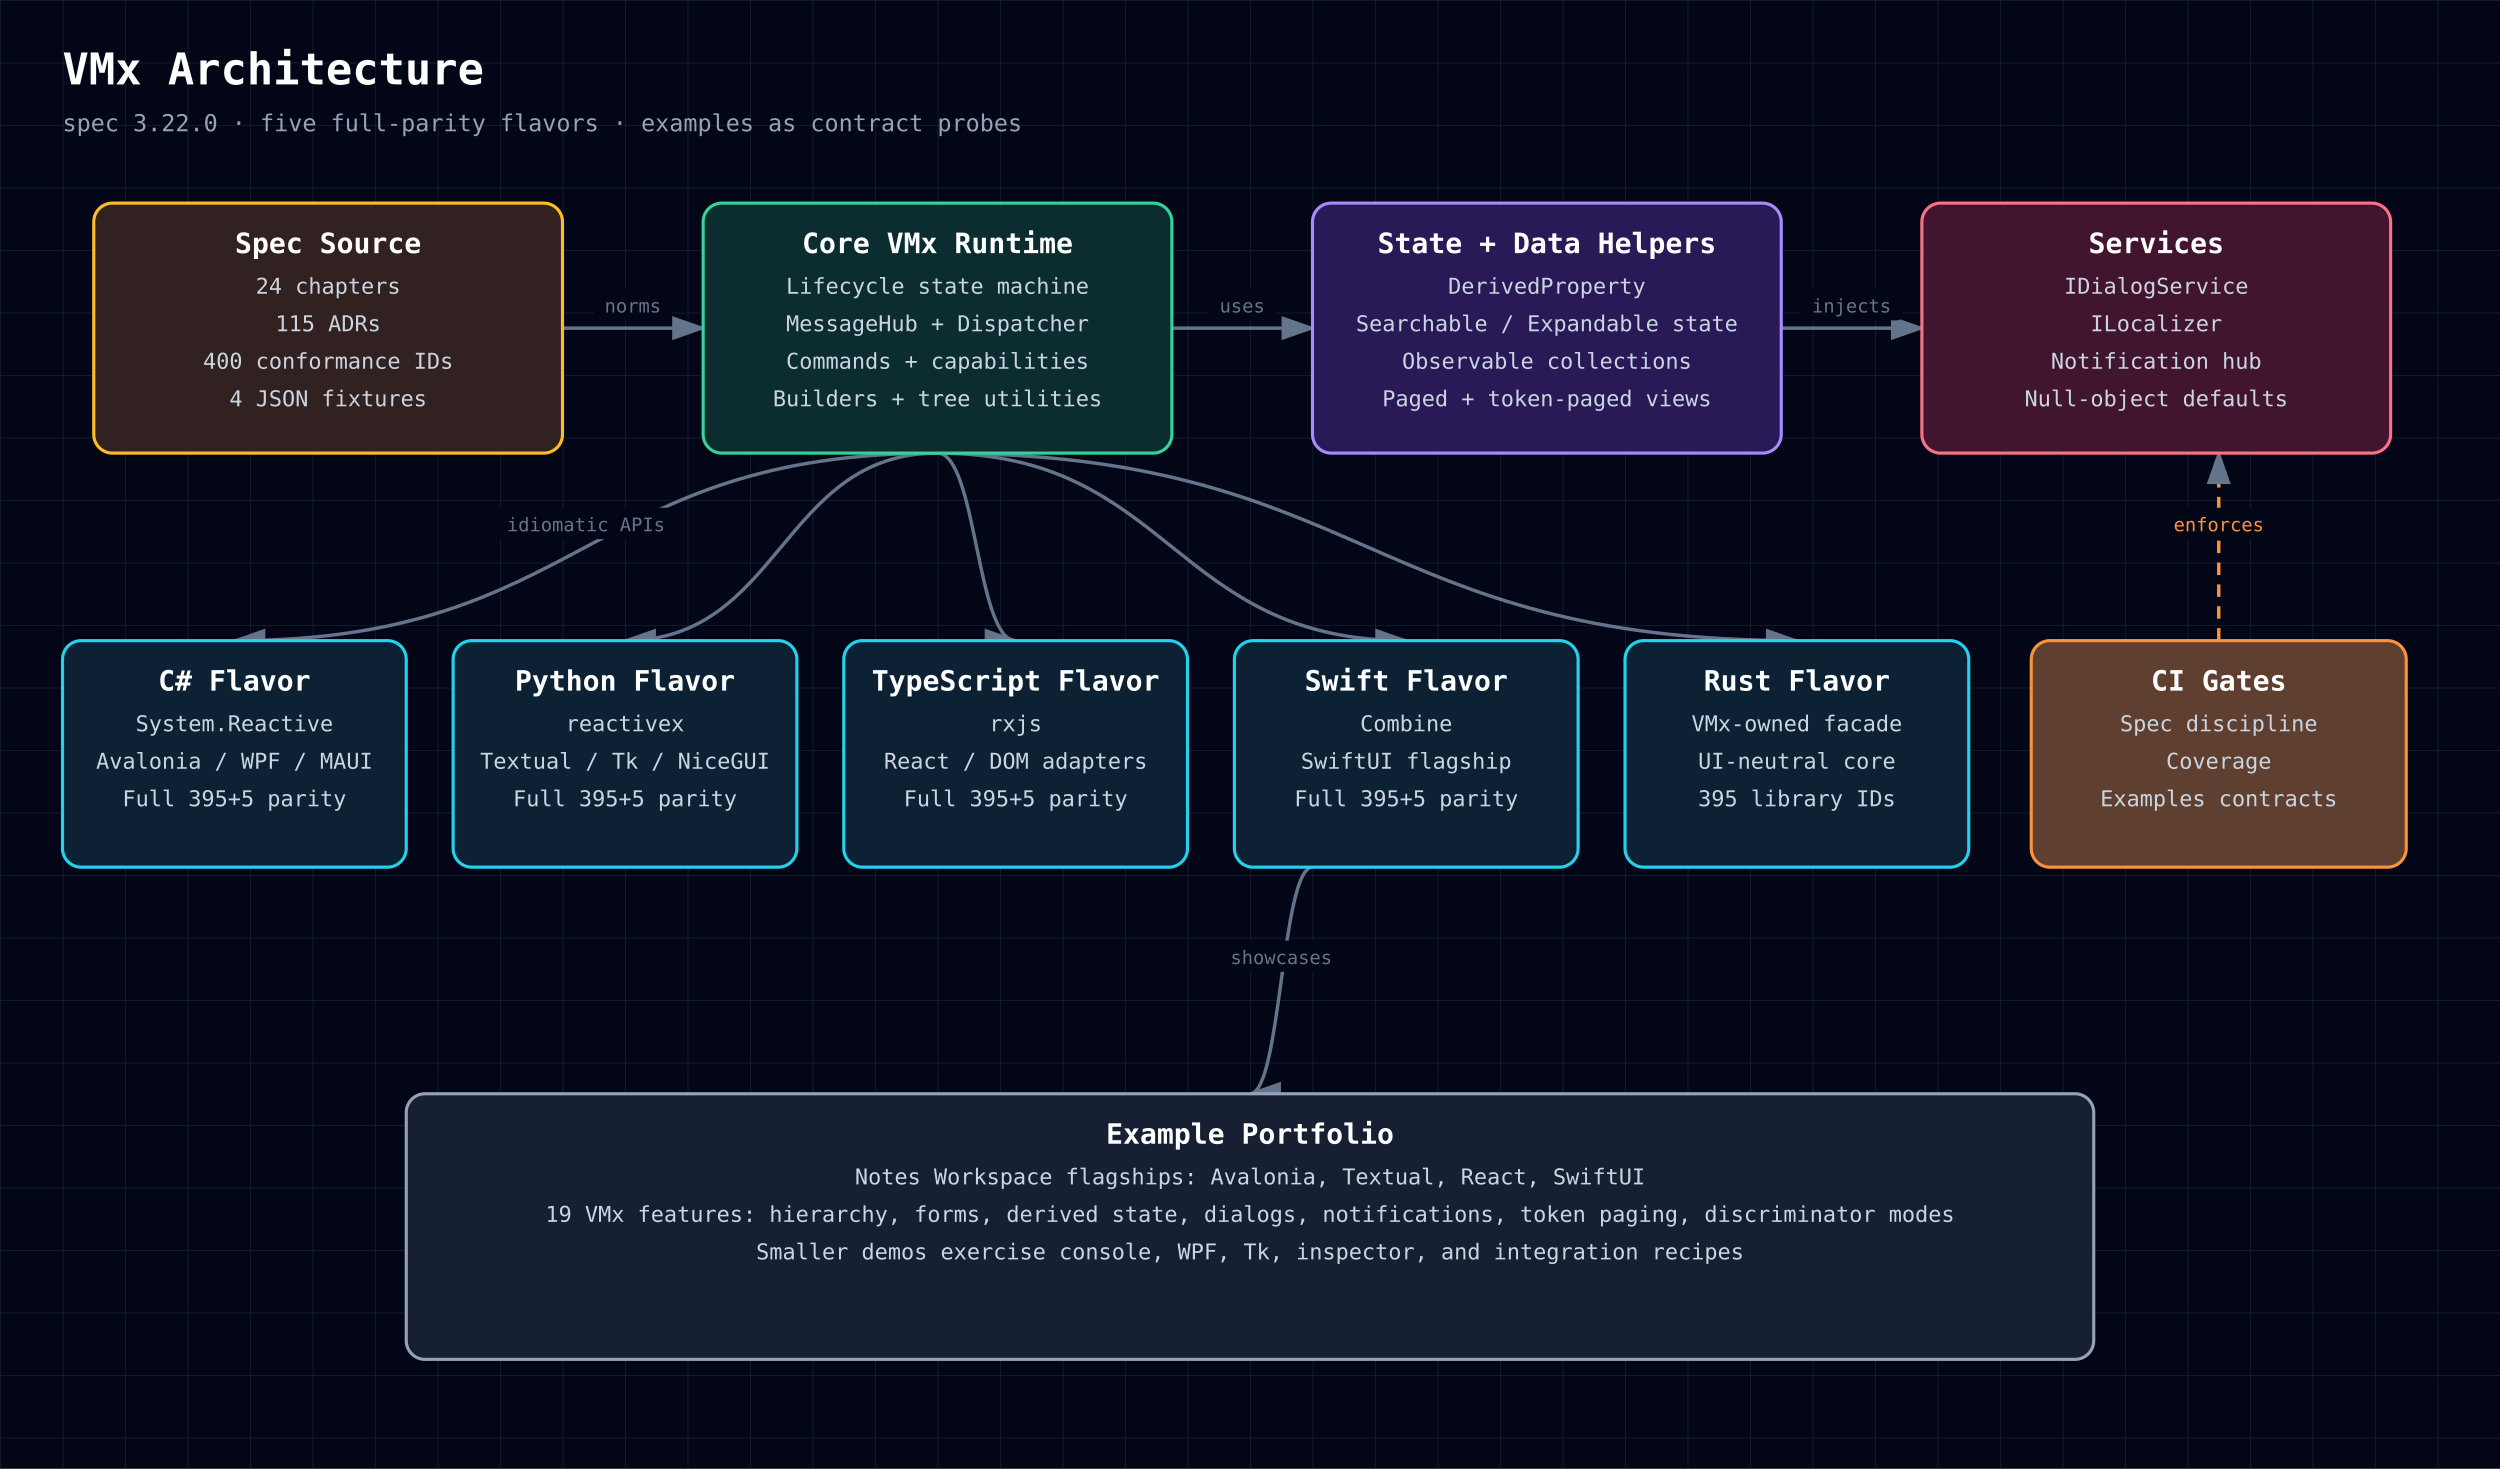
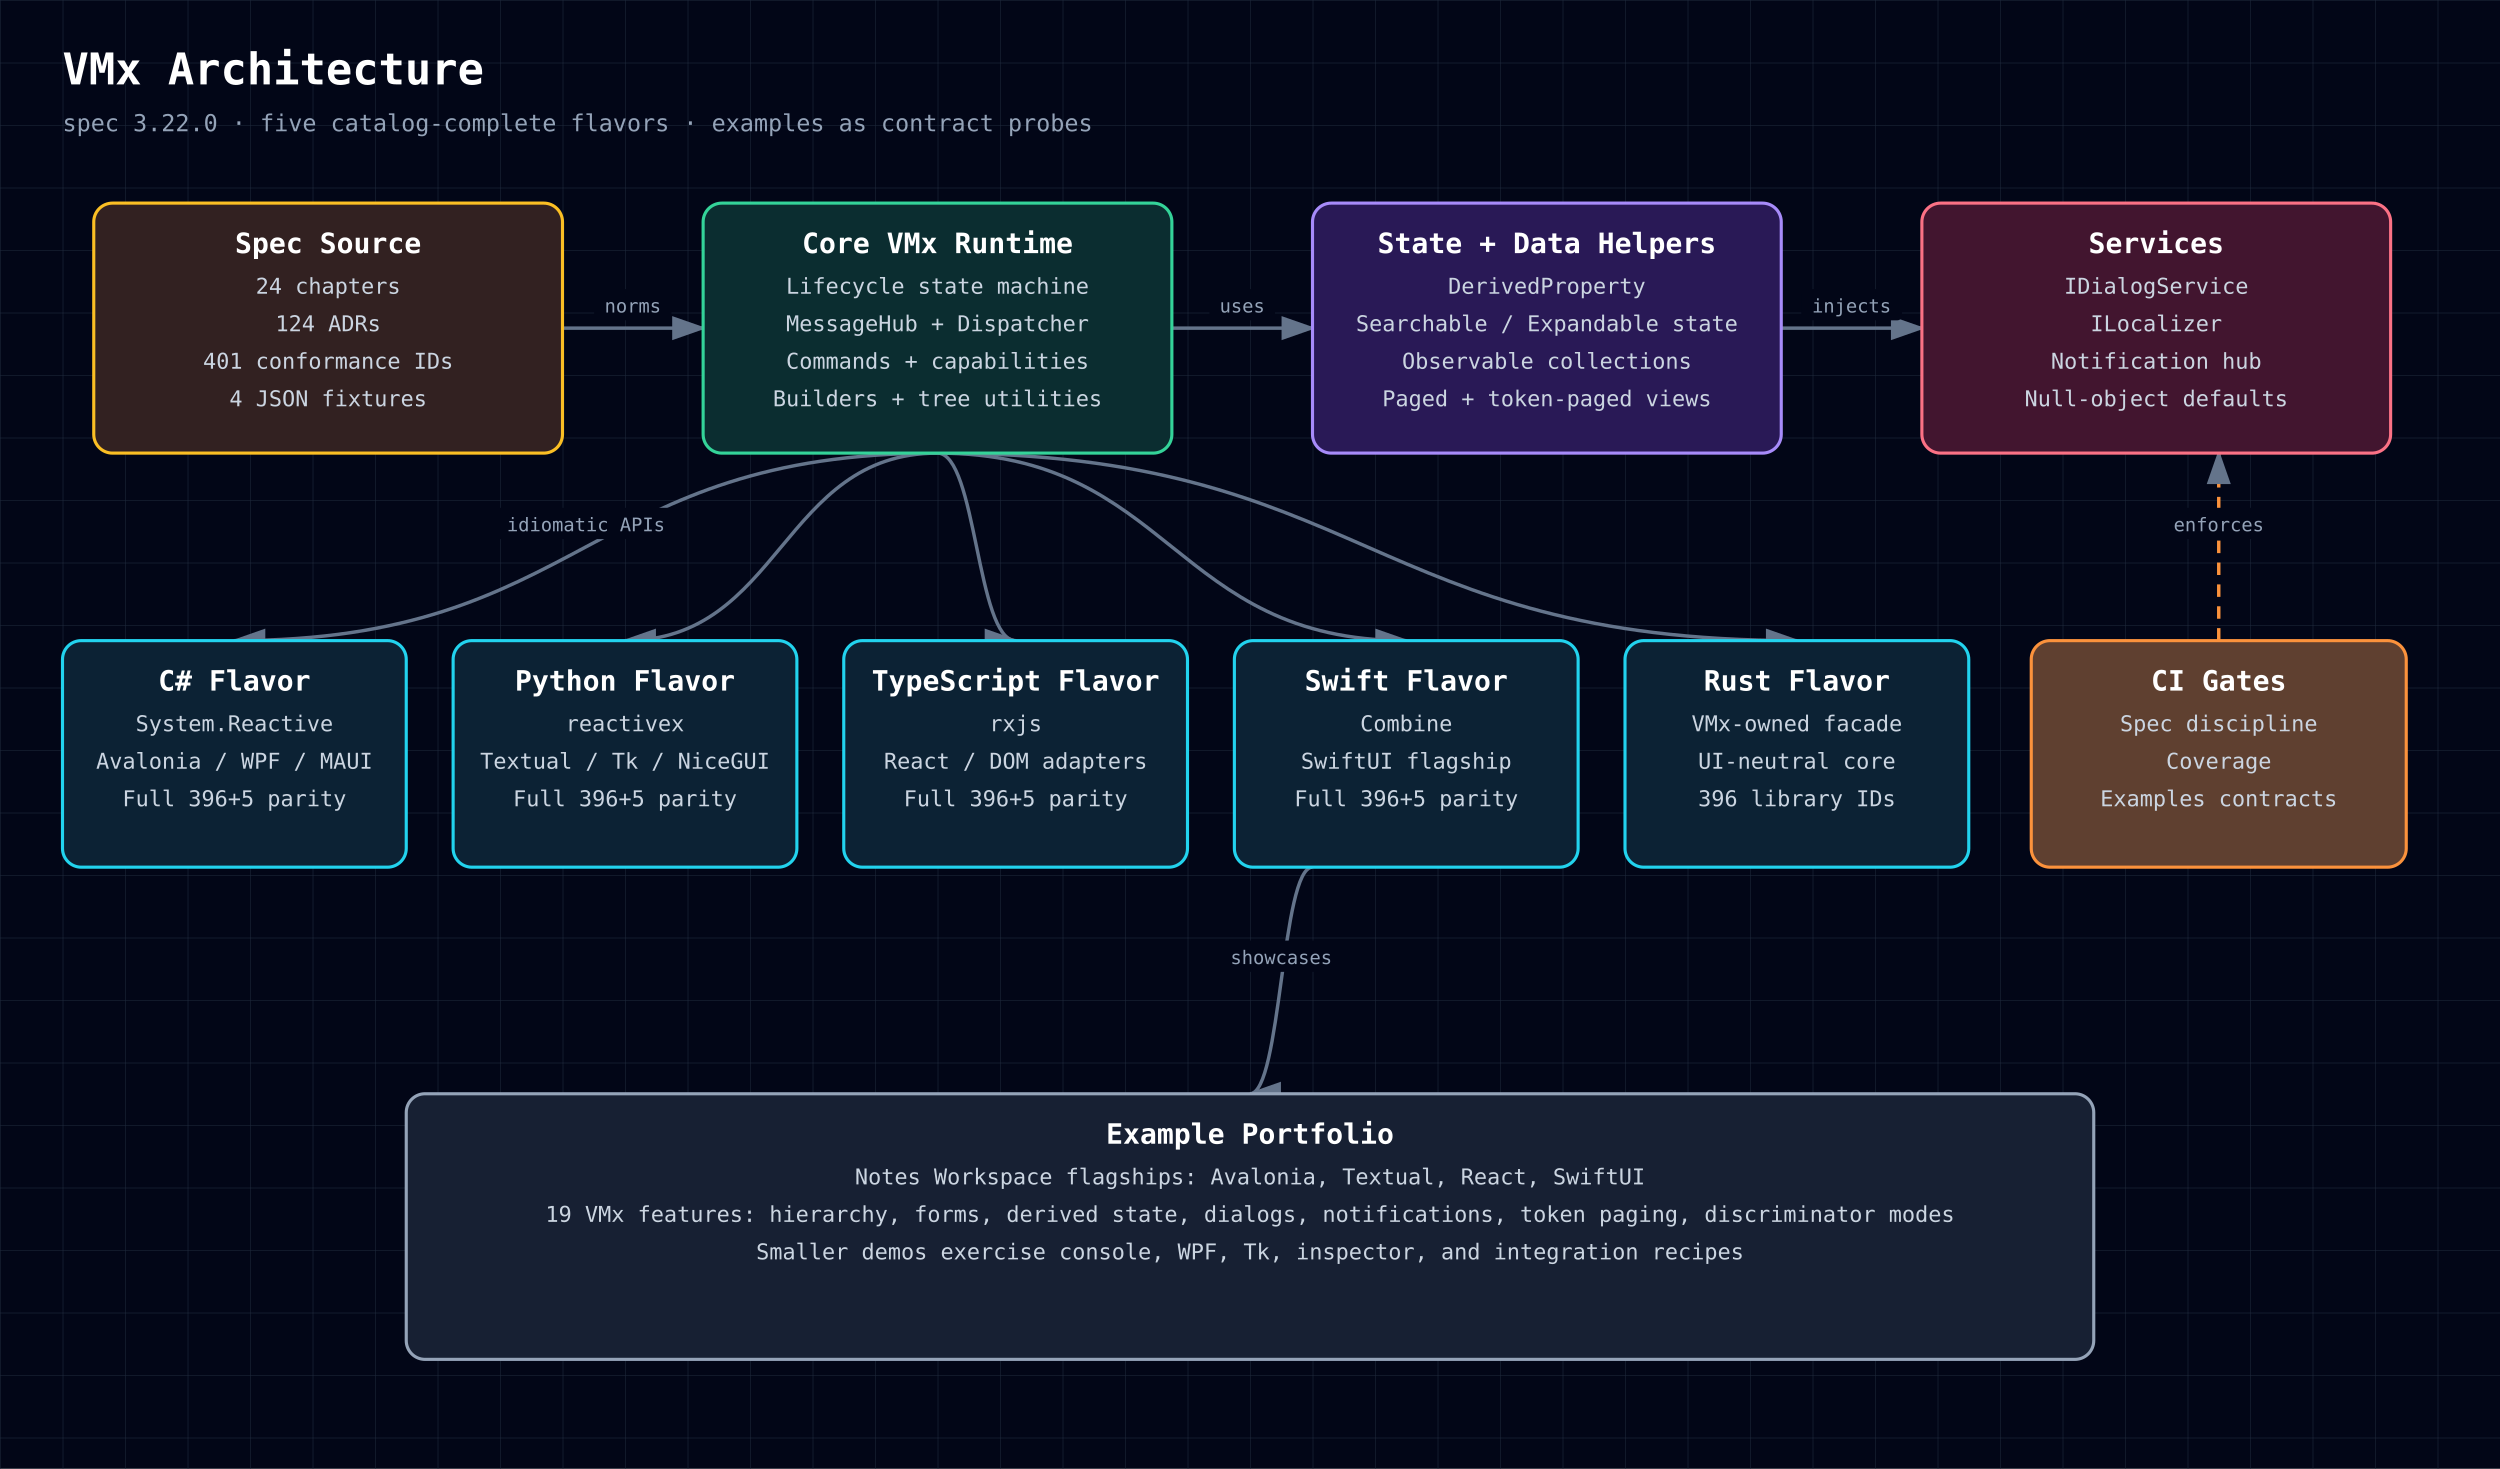
- <svg xmlns="http://www.w3.org/2000/svg" width="1600" height="940" viewBox="0 0 1600 940" style="font-family: 'JetBrains Mono', ui-monospace, SFMono-Regular, Menlo, Monaco, Consolas, monospace;">
+ <svg xmlns="http://www.w3.org/2000/svg" width="1600" height="940" viewBox="0 0 1600 940" role="img" aria-labelledby="diagram-title diagram-description" style="font-family: 'JetBrains Mono', ui-monospace, SFMono-Regular, Menlo, Monaco, Consolas, monospace;">
  <defs>
    <style>text { font-family: 'JetBrains Mono', ui-monospace, SFMono-Regular, Menlo, Monaco, Consolas, monospace; }</style>
    <pattern id="grid" width="40" height="40" patternUnits="userSpaceOnUse">
      <path d="M 40 0 L 0 0 0 40" fill="none" stroke="#1e293b" stroke-width="0.7" />
    </pattern>
    <marker id="arrowhead" markerWidth="10" markerHeight="7" refX="9" refY="3.5" orient="auto">
      <polygon points="0 0, 10 3.5, 0 7" fill="#64748b" />
    </marker>
  </defs>
  <rect width="100%" height="100%" fill="#020617" />
  <rect width="100%" height="100%" fill="url(#grid)" />
  <text x="40" y="54" fill="white" font-size="28" font-weight="700" text-anchor="start">VMx Architecture</text>
-   <text x="40" y="84" fill="#94a3b8" font-size="15" font-weight="400" text-anchor="start">spec 3.22.0 · five full-parity flavors · examples as contract probes</text>
+   <text x="40" y="84" fill="#94a3b8" font-size="15" font-weight="400" text-anchor="start">spec 3.22.0 · five catalog-complete flavors · examples as contract probes</text>
  <path d="M360,210 C405,210 405,210 450,210" fill="none" stroke="#64748b" stroke-width="2.2" marker-end="url(#arrowhead)" />
  <rect x="380.2" y="185" width="49.5" height="20" rx="3" fill="#020617" />
-   <text x="405" y="200" fill="#64748b" font-size="12" font-weight="400" text-anchor="middle">norms</text>
+   <text x="405" y="200" fill="#94a3b8" font-size="12" font-weight="400" text-anchor="middle">norms</text>
  <path d="M750,210 C795,210 795,210 840,210" fill="none" stroke="#64748b" stroke-width="2.2" marker-end="url(#arrowhead)" />
  <rect x="774.0" y="185" width="42.0" height="20" rx="3" fill="#020617" />
-   <text x="795" y="200" fill="#64748b" font-size="12" font-weight="400" text-anchor="middle">uses</text>
+   <text x="795" y="200" fill="#94a3b8" font-size="12" font-weight="400" text-anchor="middle">uses</text>
  <path d="M1140,210 C1185,210 1185,210 1230,210" fill="none" stroke="#64748b" stroke-width="2.2" marker-end="url(#arrowhead)" />
  <rect x="1152.8" y="185" width="64.5" height="20" rx="3" fill="#020617" />
-   <text x="1185" y="200" fill="#64748b" font-size="12" font-weight="400" text-anchor="middle">injects</text>
+   <text x="1185" y="200" fill="#94a3b8" font-size="12" font-weight="400" text-anchor="middle">injects</text>
  <path d="M600,290 C375,290 375,410 150,410" fill="none" stroke="#64748b" stroke-width="2.2" marker-end="url(#arrowhead)" />
  <rect x="316.5" y="325" width="117.0" height="20" rx="3" fill="#020617" />
-   <text x="375" y="340" fill="#64748b" font-size="12" font-weight="400" text-anchor="middle">idiomatic APIs</text>
+   <text x="375" y="340" fill="#94a3b8" font-size="12" font-weight="400" text-anchor="middle">idiomatic APIs</text>
  <path d="M600,290 C500,290 500,410 400,410" fill="none" stroke="#64748b" stroke-width="2.2" marker-end="url(#arrowhead)" />
  <path d="M600,290 C625,290 625,410 650,410" fill="none" stroke="#64748b" stroke-width="2.2" marker-end="url(#arrowhead)" />
  <path d="M600,290 C750,290 750,410 900,410" fill="none" stroke="#64748b" stroke-width="2.2" marker-end="url(#arrowhead)" />
  <path d="M600,290 C875,290 875,410 1150,410" fill="none" stroke="#64748b" stroke-width="2.2" marker-end="url(#arrowhead)" />
  <path d="M1420,410 C1420,410 1420,290 1420,290" fill="none" stroke="#fb923c" stroke-width="2.2" marker-end="url(#arrowhead)" stroke-dasharray="8 6" />
  <rect x="1384.0" y="325" width="72.0" height="20" rx="3" fill="#020617" />
-   <text x="1420" y="340" fill="#fb923c" font-size="12" font-weight="400" text-anchor="middle">enforces</text>
+   <text x="1420" y="340" fill="#94a3b8" font-size="12" font-weight="400" text-anchor="middle">enforces</text>
  <path d="M840,555 C820,555 820,700 800,700" fill="none" stroke="#64748b" stroke-width="2.2" marker-end="url(#arrowhead)" />
  <rect x="780.2" y="602" width="79.5" height="20" rx="3" fill="#020617" />
-   <text x="820" y="617" fill="#64748b" font-size="12" font-weight="400" text-anchor="middle">showcases</text>
+   <text x="820" y="617" fill="#94a3b8" font-size="12" font-weight="400" text-anchor="middle">showcases</text>
  <rect x="60" y="130" width="300" height="160" rx="12" fill="#0f172a" />
  <rect x="60" y="130" width="300" height="160" rx="12" fill="rgba(120, 53, 15, 0.34)" stroke="#fbbf24" stroke-width="2" />
  <text x="210" y="162" fill="white" font-size="18" font-weight="700" text-anchor="middle">Spec Source</text>
  <text x="210" y="188" fill="#cbd5e1" font-size="14" font-weight="400" text-anchor="middle">24 chapters</text>
-   <text x="210" y="212" fill="#cbd5e1" font-size="14" font-weight="400" text-anchor="middle">115 ADRs</text>
-   <text x="210" y="236" fill="#cbd5e1" font-size="14" font-weight="400" text-anchor="middle">400 conformance IDs</text>
+   <text x="210" y="212" fill="#cbd5e1" font-size="14" font-weight="400" text-anchor="middle">124 ADRs</text>
+   <text x="210" y="236" fill="#cbd5e1" font-size="14" font-weight="400" text-anchor="middle">401 conformance IDs</text>
  <text x="210" y="260" fill="#cbd5e1" font-size="14" font-weight="400" text-anchor="middle">4 JSON fixtures</text>
  <rect x="450" y="130" width="300" height="160" rx="12" fill="#0f172a" />
  <rect x="450" y="130" width="300" height="160" rx="12" fill="rgba(6, 78, 59, 0.42)" stroke="#34d399" stroke-width="2" />
  <text x="600" y="162" fill="white" font-size="18" font-weight="700" text-anchor="middle">Core VMx Runtime</text>
  <text x="600" y="188" fill="#cbd5e1" font-size="14" font-weight="400" text-anchor="middle">Lifecycle state machine</text>
  <text x="600" y="212" fill="#cbd5e1" font-size="14" font-weight="400" text-anchor="middle">MessageHub + Dispatcher</text>
  <text x="600" y="236" fill="#cbd5e1" font-size="14" font-weight="400" text-anchor="middle">Commands + capabilities</text>
  <text x="600" y="260" fill="#cbd5e1" font-size="14" font-weight="400" text-anchor="middle">Builders + tree utilities</text>
  <rect x="840" y="130" width="300" height="160" rx="12" fill="#0f172a" />
  <rect x="840" y="130" width="300" height="160" rx="12" fill="rgba(76, 29, 149, 0.42)" stroke="#a78bfa" stroke-width="2" />
  <text x="990" y="162" fill="white" font-size="18" font-weight="700" text-anchor="middle">State + Data Helpers</text>
  <text x="990" y="188" fill="#cbd5e1" font-size="14" font-weight="400" text-anchor="middle">DerivedProperty</text>
  <text x="990" y="212" fill="#cbd5e1" font-size="14" font-weight="400" text-anchor="middle">Searchable / Expandable state</text>
  <text x="990" y="236" fill="#cbd5e1" font-size="14" font-weight="400" text-anchor="middle">Observable collections</text>
  <text x="990" y="260" fill="#cbd5e1" font-size="14" font-weight="400" text-anchor="middle">Paged + token-paged views</text>
  <rect x="1230" y="130" width="300" height="160" rx="12" fill="#0f172a" />
  <rect x="1230" y="130" width="300" height="160" rx="12" fill="rgba(136, 19, 55, 0.42)" stroke="#fb7185" stroke-width="2" />
  <text x="1380" y="162" fill="white" font-size="18" font-weight="700" text-anchor="middle">Services</text>
  <text x="1380" y="188" fill="#cbd5e1" font-size="14" font-weight="400" text-anchor="middle">IDialogService</text>
  <text x="1380" y="212" fill="#cbd5e1" font-size="14" font-weight="400" text-anchor="middle">ILocalizer</text>
  <text x="1380" y="236" fill="#cbd5e1" font-size="14" font-weight="400" text-anchor="middle">Notification hub</text>
  <text x="1380" y="260" fill="#cbd5e1" font-size="14" font-weight="400" text-anchor="middle">Null-object defaults</text>
  <rect x="40" y="410" width="220" height="145" rx="12" fill="#0f172a" />
  <rect x="40" y="410" width="220" height="145" rx="12" fill="rgba(8, 51, 68, 0.42)" stroke="#22d3ee" stroke-width="2" />
  <text x="150" y="442" fill="white" font-size="18" font-weight="700" text-anchor="middle">C# Flavor</text>
  <text x="150" y="468" fill="#cbd5e1" font-size="14" font-weight="400" text-anchor="middle">System.Reactive</text>
  <text x="150" y="492" fill="#cbd5e1" font-size="14" font-weight="400" text-anchor="middle">Avalonia / WPF / MAUI</text>
-   <text x="150" y="516" fill="#cbd5e1" font-size="14" font-weight="400" text-anchor="middle">Full 395+5 parity</text>
+   <text x="150" y="516" fill="#cbd5e1" font-size="14" font-weight="400" text-anchor="middle">Full 396+5 parity</text>
  <rect x="290" y="410" width="220" height="145" rx="12" fill="#0f172a" />
  <rect x="290" y="410" width="220" height="145" rx="12" fill="rgba(8, 51, 68, 0.42)" stroke="#22d3ee" stroke-width="2" />
  <text x="400" y="442" fill="white" font-size="18" font-weight="700" text-anchor="middle">Python Flavor</text>
  <text x="400" y="468" fill="#cbd5e1" font-size="14" font-weight="400" text-anchor="middle">reactivex</text>
  <text x="400" y="492" fill="#cbd5e1" font-size="14" font-weight="400" text-anchor="middle">Textual / Tk / NiceGUI</text>
-   <text x="400" y="516" fill="#cbd5e1" font-size="14" font-weight="400" text-anchor="middle">Full 395+5 parity</text>
+   <text x="400" y="516" fill="#cbd5e1" font-size="14" font-weight="400" text-anchor="middle">Full 396+5 parity</text>
  <rect x="540" y="410" width="220" height="145" rx="12" fill="#0f172a" />
  <rect x="540" y="410" width="220" height="145" rx="12" fill="rgba(8, 51, 68, 0.42)" stroke="#22d3ee" stroke-width="2" />
  <text x="650" y="442" fill="white" font-size="18" font-weight="700" text-anchor="middle">TypeScript Flavor</text>
  <text x="650" y="468" fill="#cbd5e1" font-size="14" font-weight="400" text-anchor="middle">rxjs</text>
  <text x="650" y="492" fill="#cbd5e1" font-size="14" font-weight="400" text-anchor="middle">React / DOM adapters</text>
-   <text x="650" y="516" fill="#cbd5e1" font-size="14" font-weight="400" text-anchor="middle">Full 395+5 parity</text>
+   <text x="650" y="516" fill="#cbd5e1" font-size="14" font-weight="400" text-anchor="middle">Full 396+5 parity</text>
  <rect x="790" y="410" width="220" height="145" rx="12" fill="#0f172a" />
  <rect x="790" y="410" width="220" height="145" rx="12" fill="rgba(8, 51, 68, 0.42)" stroke="#22d3ee" stroke-width="2" />
  <text x="900" y="442" fill="white" font-size="18" font-weight="700" text-anchor="middle">Swift Flavor</text>
  <text x="900" y="468" fill="#cbd5e1" font-size="14" font-weight="400" text-anchor="middle">Combine</text>
  <text x="900" y="492" fill="#cbd5e1" font-size="14" font-weight="400" text-anchor="middle">SwiftUI flagship</text>
-   <text x="900" y="516" fill="#cbd5e1" font-size="14" font-weight="400" text-anchor="middle">Full 395+5 parity</text>
+   <text x="900" y="516" fill="#cbd5e1" font-size="14" font-weight="400" text-anchor="middle">Full 396+5 parity</text>
  <rect x="1040" y="410" width="220" height="145" rx="12" fill="#0f172a" />
  <rect x="1040" y="410" width="220" height="145" rx="12" fill="rgba(8, 51, 68, 0.42)" stroke="#22d3ee" stroke-width="2" />
  <text x="1150" y="442" fill="white" font-size="18" font-weight="700" text-anchor="middle">Rust Flavor</text>
  <text x="1150" y="468" fill="#cbd5e1" font-size="14" font-weight="400" text-anchor="middle">VMx-owned facade</text>
  <text x="1150" y="492" fill="#cbd5e1" font-size="14" font-weight="400" text-anchor="middle">UI-neutral core</text>
-   <text x="1150" y="516" fill="#cbd5e1" font-size="14" font-weight="400" text-anchor="middle">395 library IDs</text>
+   <text x="1150" y="516" fill="#cbd5e1" font-size="14" font-weight="400" text-anchor="middle">396 library IDs</text>
  <rect x="1300" y="410" width="240" height="145" rx="12" fill="#0f172a" />
  <rect x="1300" y="410" width="240" height="145" rx="12" fill="rgba(251, 146, 60, 0.34)" stroke="#fb923c" stroke-width="2" />
  <text x="1420" y="442" fill="white" font-size="18" font-weight="700" text-anchor="middle">CI Gates</text>
  <text x="1420" y="468" fill="#cbd5e1" font-size="14" font-weight="400" text-anchor="middle">Spec discipline</text>
  <text x="1420" y="492" fill="#cbd5e1" font-size="14" font-weight="400" text-anchor="middle">Coverage</text>
  <text x="1420" y="516" fill="#cbd5e1" font-size="14" font-weight="400" text-anchor="middle">Examples contracts</text>
  <rect x="260" y="700" width="1080" height="170" rx="12" fill="#0f172a" />
  <rect x="260" y="700" width="1080" height="170" rx="12" fill="rgba(30, 41, 59, 0.55)" stroke="#94a3b8" stroke-width="2" />
  <text x="800" y="732" fill="white" font-size="18" font-weight="700" text-anchor="middle">Example Portfolio</text>
  <text x="800" y="758" fill="#cbd5e1" font-size="14" font-weight="400" text-anchor="middle">Notes Workspace flagships: Avalonia, Textual, React, SwiftUI</text>
  <text x="800" y="782" fill="#cbd5e1" font-size="14" font-weight="400" text-anchor="middle">19 VMx features: hierarchy, forms, derived state, dialogs, notifications, token paging, discriminator modes</text>
  <text x="800" y="806" fill="#cbd5e1" font-size="14" font-weight="400" text-anchor="middle">Smaller demos exercise console, WPF, Tk, inspector, and integration recipes</text>
</svg>
